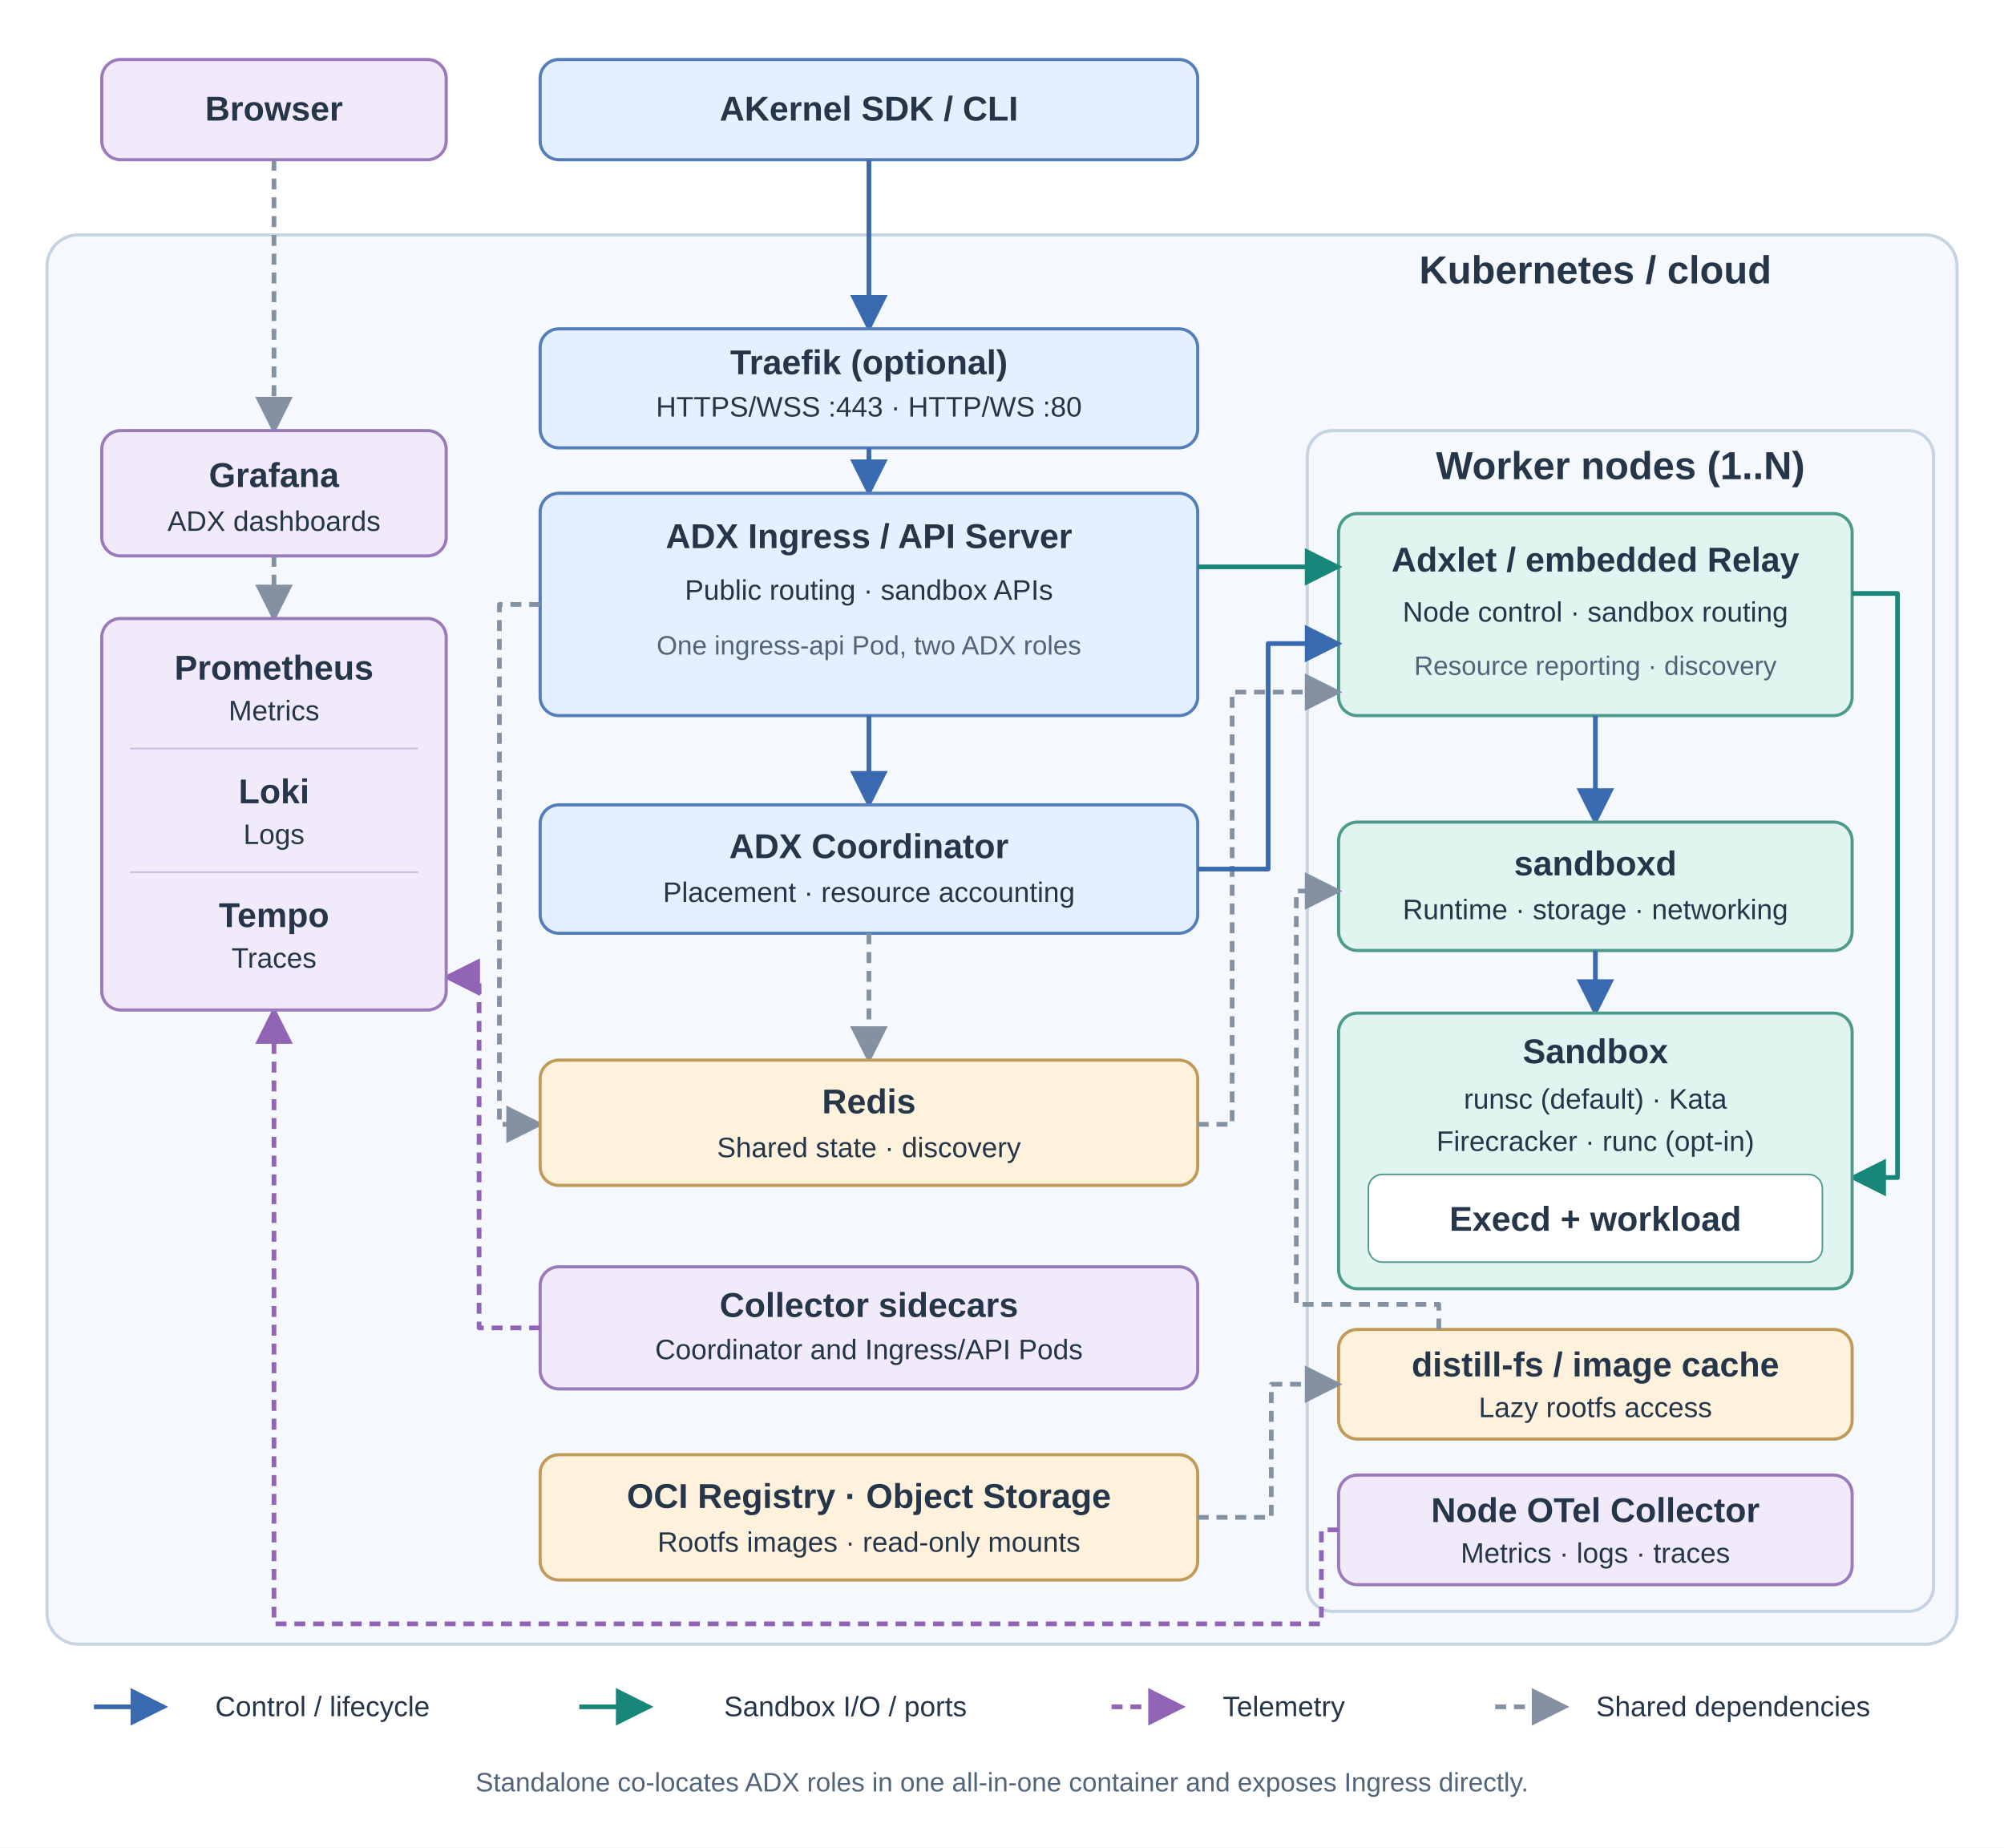
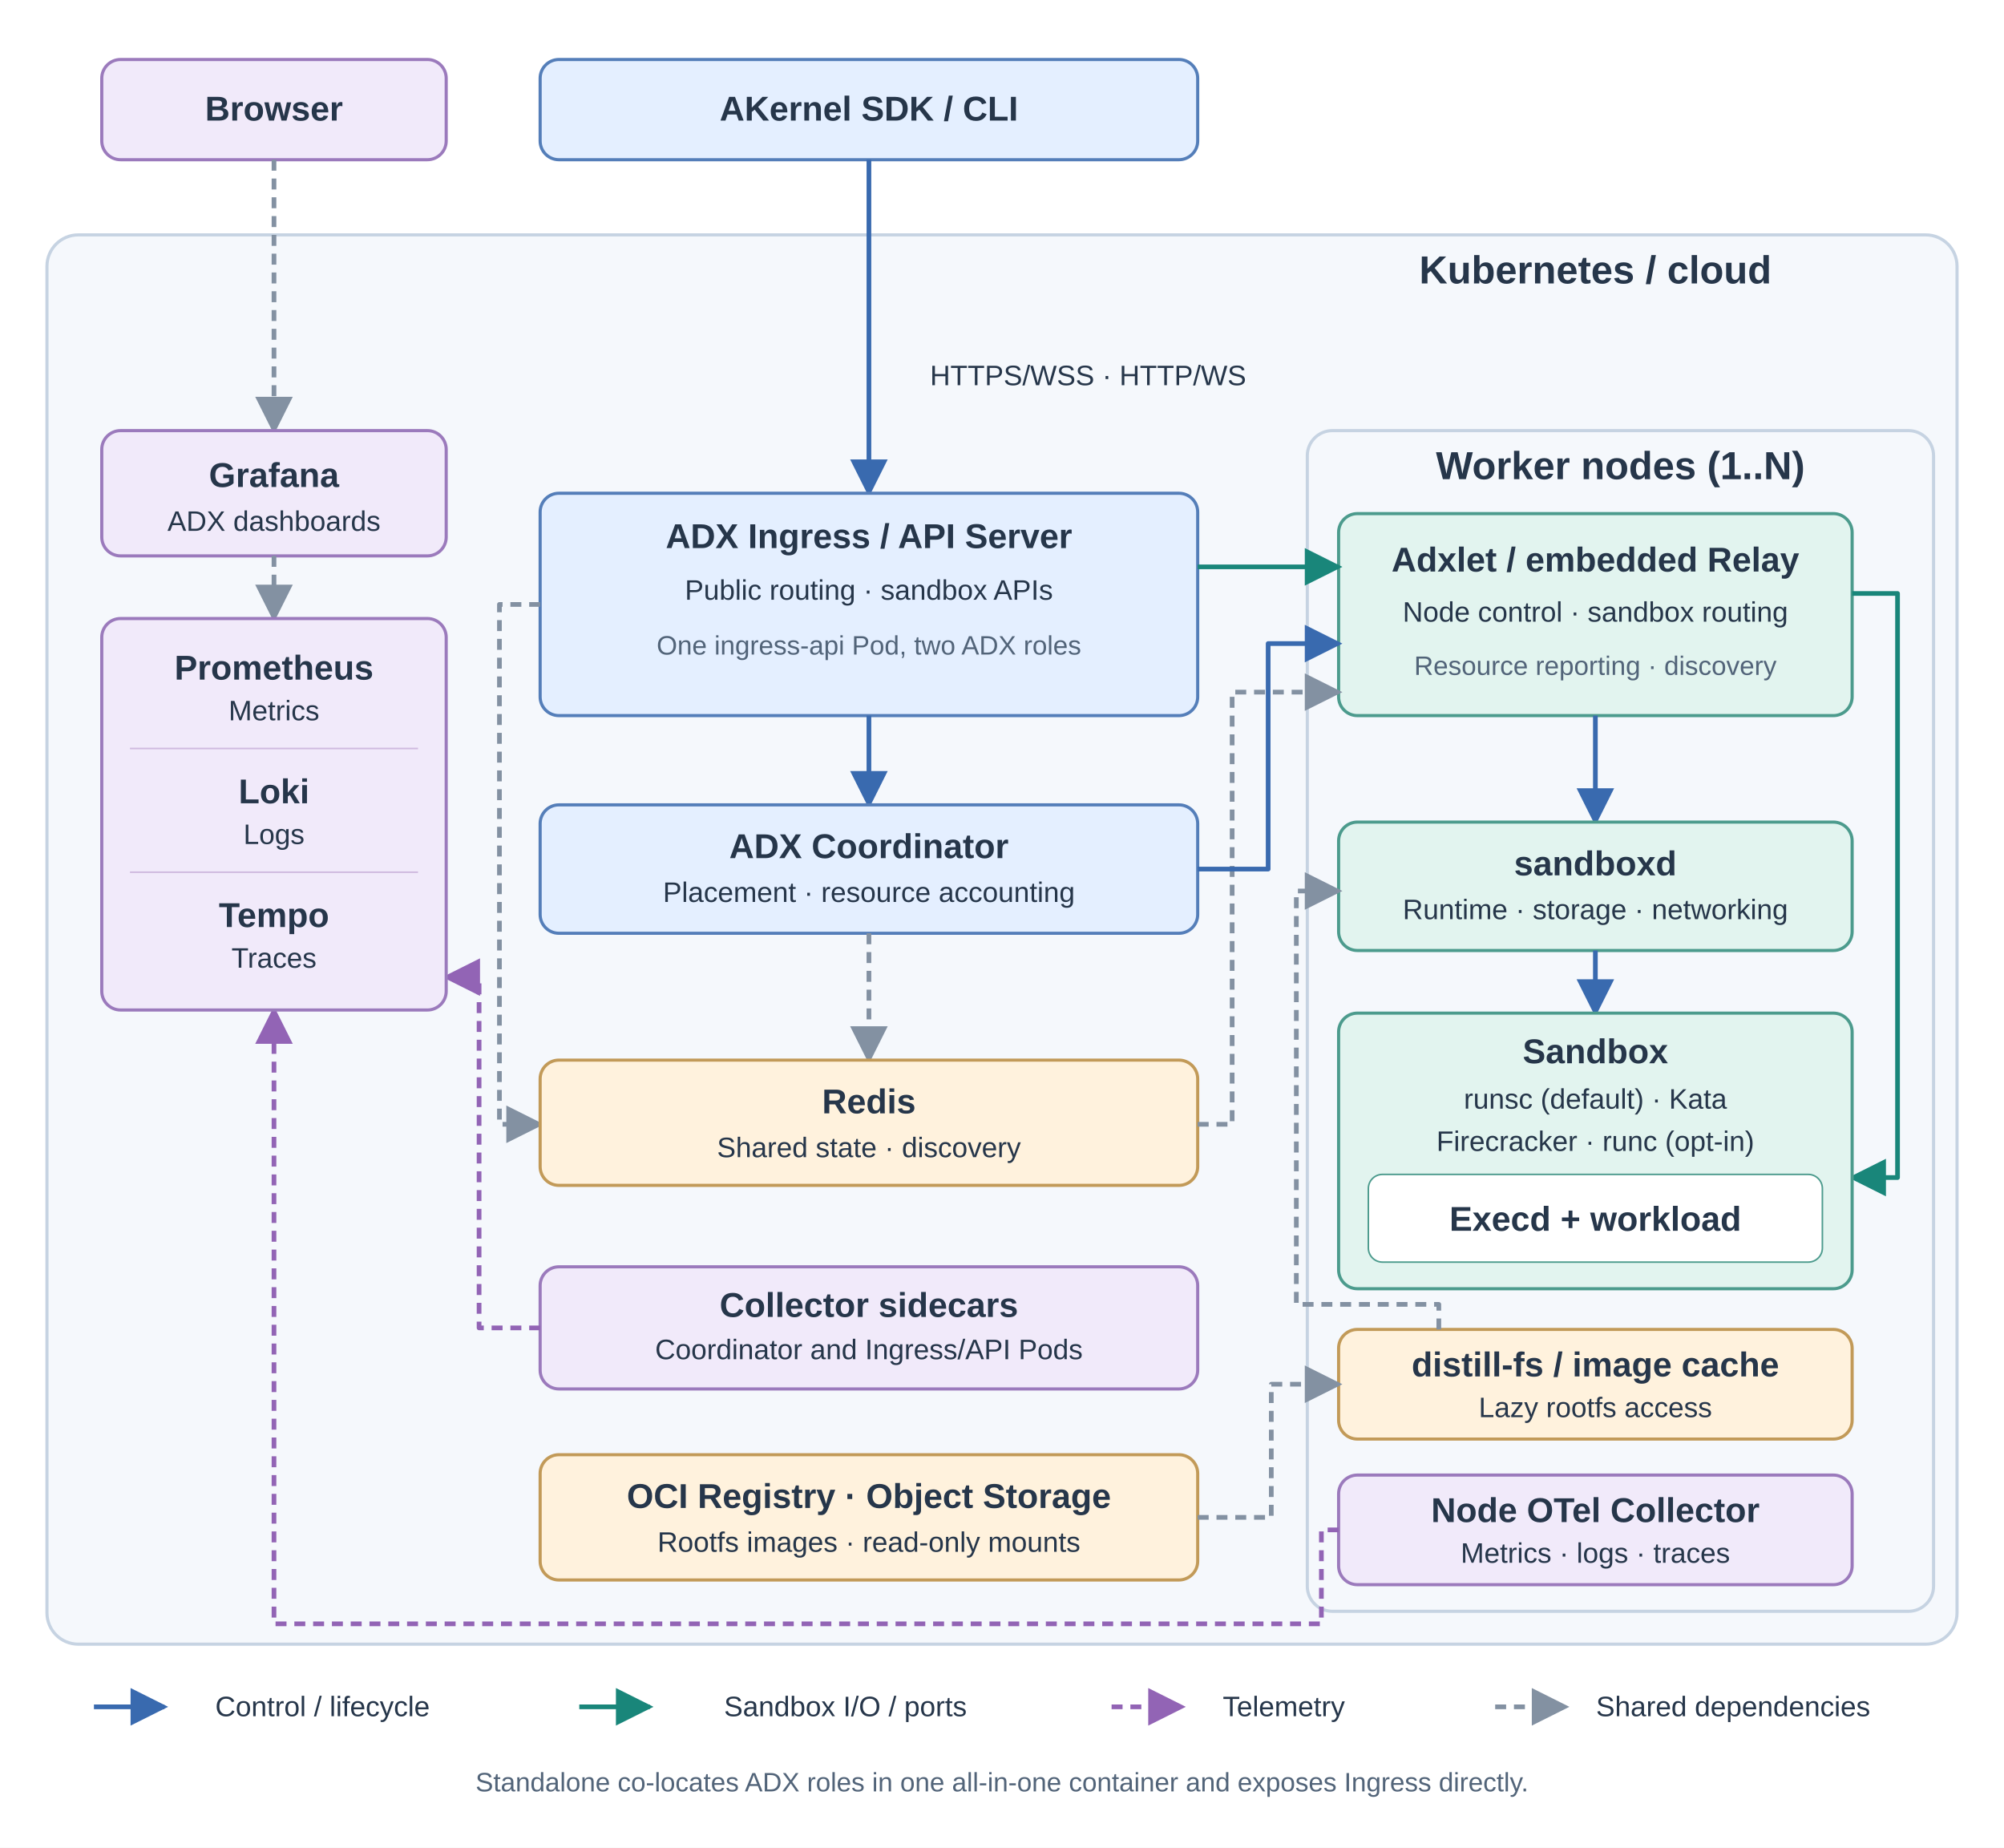
<svg xmlns="http://www.w3.org/2000/svg" width="1280" height="1180" viewBox="0 0 1280 1180" role="img" aria-labelledby="title description">
  <defs>
    <style>
      text { font-family: Arial, Helvetica, sans-serif; fill: #26364a; text-anchor: middle; }
      .heading { font-size: 25px; font-weight: 700; }
      .label { font-size: 22px; font-weight: 600; }
      .detail { font-size: 18px; }
      .note { font-size: 17px; fill: #526479; }
      .frame { fill: #f5f8fc; stroke: #c6d3e2; stroke-width: 2; }
      .box { stroke-width: 2; rx: 12; }
      .control { fill: #e4efff; stroke: #547eb9; }
      .node { fill: #e2f4ef; stroke: #4c9b8d; }
      .storage { fill: #fff2dd; stroke: #c29a58; }
      .monitor { fill: #f1eafa; stroke: #9b7abc; }
      .arrow { fill: none; stroke-width: 3; stroke-linejoin: round; }
      .lifecycle { stroke: #396aaf; marker-end: url(#blue-arrow); }
      .traffic { stroke: #19867a; marker-end: url(#teal-arrow); }
      .dependency { stroke: #8391a2; stroke-dasharray: 7 5; marker-end: url(#gray-arrow); }
      .telemetry { stroke: #9264b5; stroke-dasharray: 7 5; marker-end: url(#purple-arrow); }
    </style>
    <marker id="blue-arrow" viewBox="0 0 10 10" refX="9" refY="5" markerWidth="8" markerHeight="8" orient="auto-start-reverse">
      <path d="M0 0 L10 5 L0 10 Z" fill="#396aaf" />
    </marker>
    <marker id="teal-arrow" viewBox="0 0 10 10" refX="9" refY="5" markerWidth="8" markerHeight="8" orient="auto-start-reverse">
      <path d="M0 0 L10 5 L0 10 Z" fill="#19867a" />
    </marker>
    <marker id="gray-arrow" viewBox="0 0 10 10" refX="9" refY="5" markerWidth="8" markerHeight="8" orient="auto-start-reverse">
      <path d="M0 0 L10 5 L0 10 Z" fill="#8391a2" />
    </marker>
    <marker id="purple-arrow" viewBox="0 0 10 10" refX="9" refY="5" markerWidth="8" markerHeight="8" orient="auto-start-reverse">
      <path d="M0 0 L10 5 L0 10 Z" fill="#9264b5" />
    </marker>
  </defs>
  <rect width="1280" height="1180" fill="#ffffff" />
  <rect class="frame" x="30" y="150" width="1220" height="900" rx="20" />
  <text class="heading" x="1019" y="181">Kubernetes / cloud</text>
  <rect class="box control" x="345" y="38" width="420" height="64" />
  <text class="label" x="555" y="77">AKernel SDK / CLI</text>
  <rect class="box monitor" x="65" y="38" width="220" height="64" />
  <text class="label" x="175" y="77">Browser</text>
-   <path class="arrow lifecycle" d="M555 102 V210" />
+   <path class="arrow lifecycle" d="M555 102 V315" />
  <path class="arrow dependency" d="M175 102 V275" />
-   <rect class="box control" x="345" y="210" width="420" height="76" />
-   <text class="label" x="555" y="239">Traefik (optional)</text>
-   <text class="detail" x="555" y="266">HTTPS/WSS :443 · HTTP/WS :80</text>
-   <path class="arrow lifecycle" d="M555 286 V315" />
+   <text class="detail" x="695" y="246">HTTPS/WSS · HTTP/WS</text>
  <rect class="box control" x="345" y="315" width="420" height="142" />
  <text class="label" x="555" y="350">ADX Ingress / API Server</text>
  <text class="detail" x="555" y="383">Public routing · sandbox APIs</text>
  <text class="note" x="555" y="418">One ingress-api Pod, two ADX roles</text>
  <path class="arrow lifecycle" d="M555 457 V514" />
  <rect class="box control" x="345" y="514" width="420" height="82" />
  <text class="label" x="555" y="548">ADX Coordinator</text>
  <text class="detail" x="555" y="576">Placement · resource accounting</text>
  <path class="arrow dependency" d="M555 596 V677" />
  <path class="arrow dependency" d="M345 386 H319 V718 H345" />
  <rect class="box storage" x="345" y="677" width="420" height="80" />
  <text class="label" x="555" y="711">Redis</text>
  <text class="detail" x="555" y="739">Shared state · discovery</text>
  <rect class="box monitor" x="345" y="809" width="420" height="78" />
  <text class="label" x="555" y="841">Collector sidecars</text>
  <text class="detail" x="555" y="868">Coordinator and Ingress/API Pods</text>
  <path class="arrow telemetry" d="M345 848 H306 V624 H285" />
  <rect class="box storage" x="345" y="929" width="420" height="80" />
  <text class="label" x="555" y="963">OCI Registry · Object Storage</text>
  <text class="detail" x="555" y="991">Rootfs images · read-only mounts</text>
  <rect class="frame" x="835" y="275" width="400" height="754" rx="16" />
  <text class="heading" x="1035" y="306">Worker nodes (1..N)</text>
  <rect class="box node" x="855" y="328" width="328" height="129" />
  <text class="label" x="1019" y="365">Adxlet / embedded Relay</text>
  <text class="detail" x="1019" y="397">Node control · sandbox routing</text>
  <text class="note" x="1019" y="431">Resource reporting · discovery</text>
  <path class="arrow dependency" d="M765 718 H787 V442 H855" />
  <path class="arrow traffic" d="M765 362 H855" />
  <path class="arrow lifecycle" d="M765 555 H810 V411 H855" />
  <path class="arrow lifecycle" d="M1019 457 V525" />
  <rect class="box node" x="855" y="525" width="328" height="82" />
  <text class="label" x="1019" y="559">sandboxd</text>
  <text class="detail" x="1019" y="587">Runtime · storage · networking</text>
  <path class="arrow lifecycle" d="M1019 607 V647" />
  <path class="arrow traffic" d="M1183 379 H1212 V752 H1183" />
  <rect class="box node" x="855" y="647" width="328" height="176" />
  <text class="label" x="1019" y="679">Sandbox</text>
  <text class="detail" x="1019" y="708">runsc (default) · Kata</text>
  <text class="detail" x="1019" y="735">Firecracker · runc (opt-in)</text>
  <rect x="874" y="750" width="290" height="56" rx="9" fill="#ffffff" stroke="#4c9b8d" />
  <text class="label" x="1019" y="786">Execd + workload</text>
  <rect class="box storage" x="855" y="849" width="328" height="70" />
  <text class="label" x="1019" y="879">distill-fs / image cache</text>
  <text class="detail" x="1019" y="905">Lazy rootfs access</text>
  <path class="arrow dependency" d="M765 969 H812 V884 H855" />
  <path class="arrow dependency" d="M919 849 V833 H828 V569 H855" />
  <rect class="box monitor" x="855" y="942" width="328" height="70" />
  <text class="label" x="1019" y="972">Node OTel Collector</text>
  <text class="detail" x="1019" y="998">Metrics · logs · traces</text>
  <path class="arrow telemetry" d="M855 977 H844 V1037 H175 V645" />
  <rect class="box monitor" x="65" y="275" width="220" height="80" />
  <text class="label" x="175" y="311">Grafana</text>
  <text class="detail" x="175" y="339">ADX dashboards</text>
  <path class="arrow dependency" d="M175 355 V395" />
  <rect class="box monitor" x="65" y="395" width="220" height="250" />
  <text class="label" x="175" y="434">Prometheus</text>
  <text class="detail" x="175" y="460">Metrics</text>
  <line x1="83" y1="478" x2="267" y2="478" stroke="#cfbadf" />
  <text class="label" x="175" y="513">Loki</text>
  <text class="detail" x="175" y="539">Logs</text>
  <line x1="83" y1="557" x2="267" y2="557" stroke="#cfbadf" />
  <text class="label" x="175" y="592">Tempo</text>
  <text class="detail" x="175" y="618">Traces</text>
  <path class="arrow lifecycle" d="M60 1090 H105" />
  <text class="detail" x="206" y="1096">Control / lifecycle</text>
  <path class="arrow traffic" d="M370 1090 H415" />
  <text class="detail" x="540" y="1096">Sandbox I/O / ports</text>
  <path class="arrow telemetry" d="M710 1090 H755" />
  <text class="detail" x="820" y="1096">Telemetry</text>
  <path class="arrow dependency" d="M955 1090 H1000" />
  <text class="detail" x="1107" y="1096">Shared dependencies</text>
  <text class="note" x="640" y="1144">Standalone co-locates ADX roles in one all-in-one container and exposes Ingress directly.</text>
</svg>
